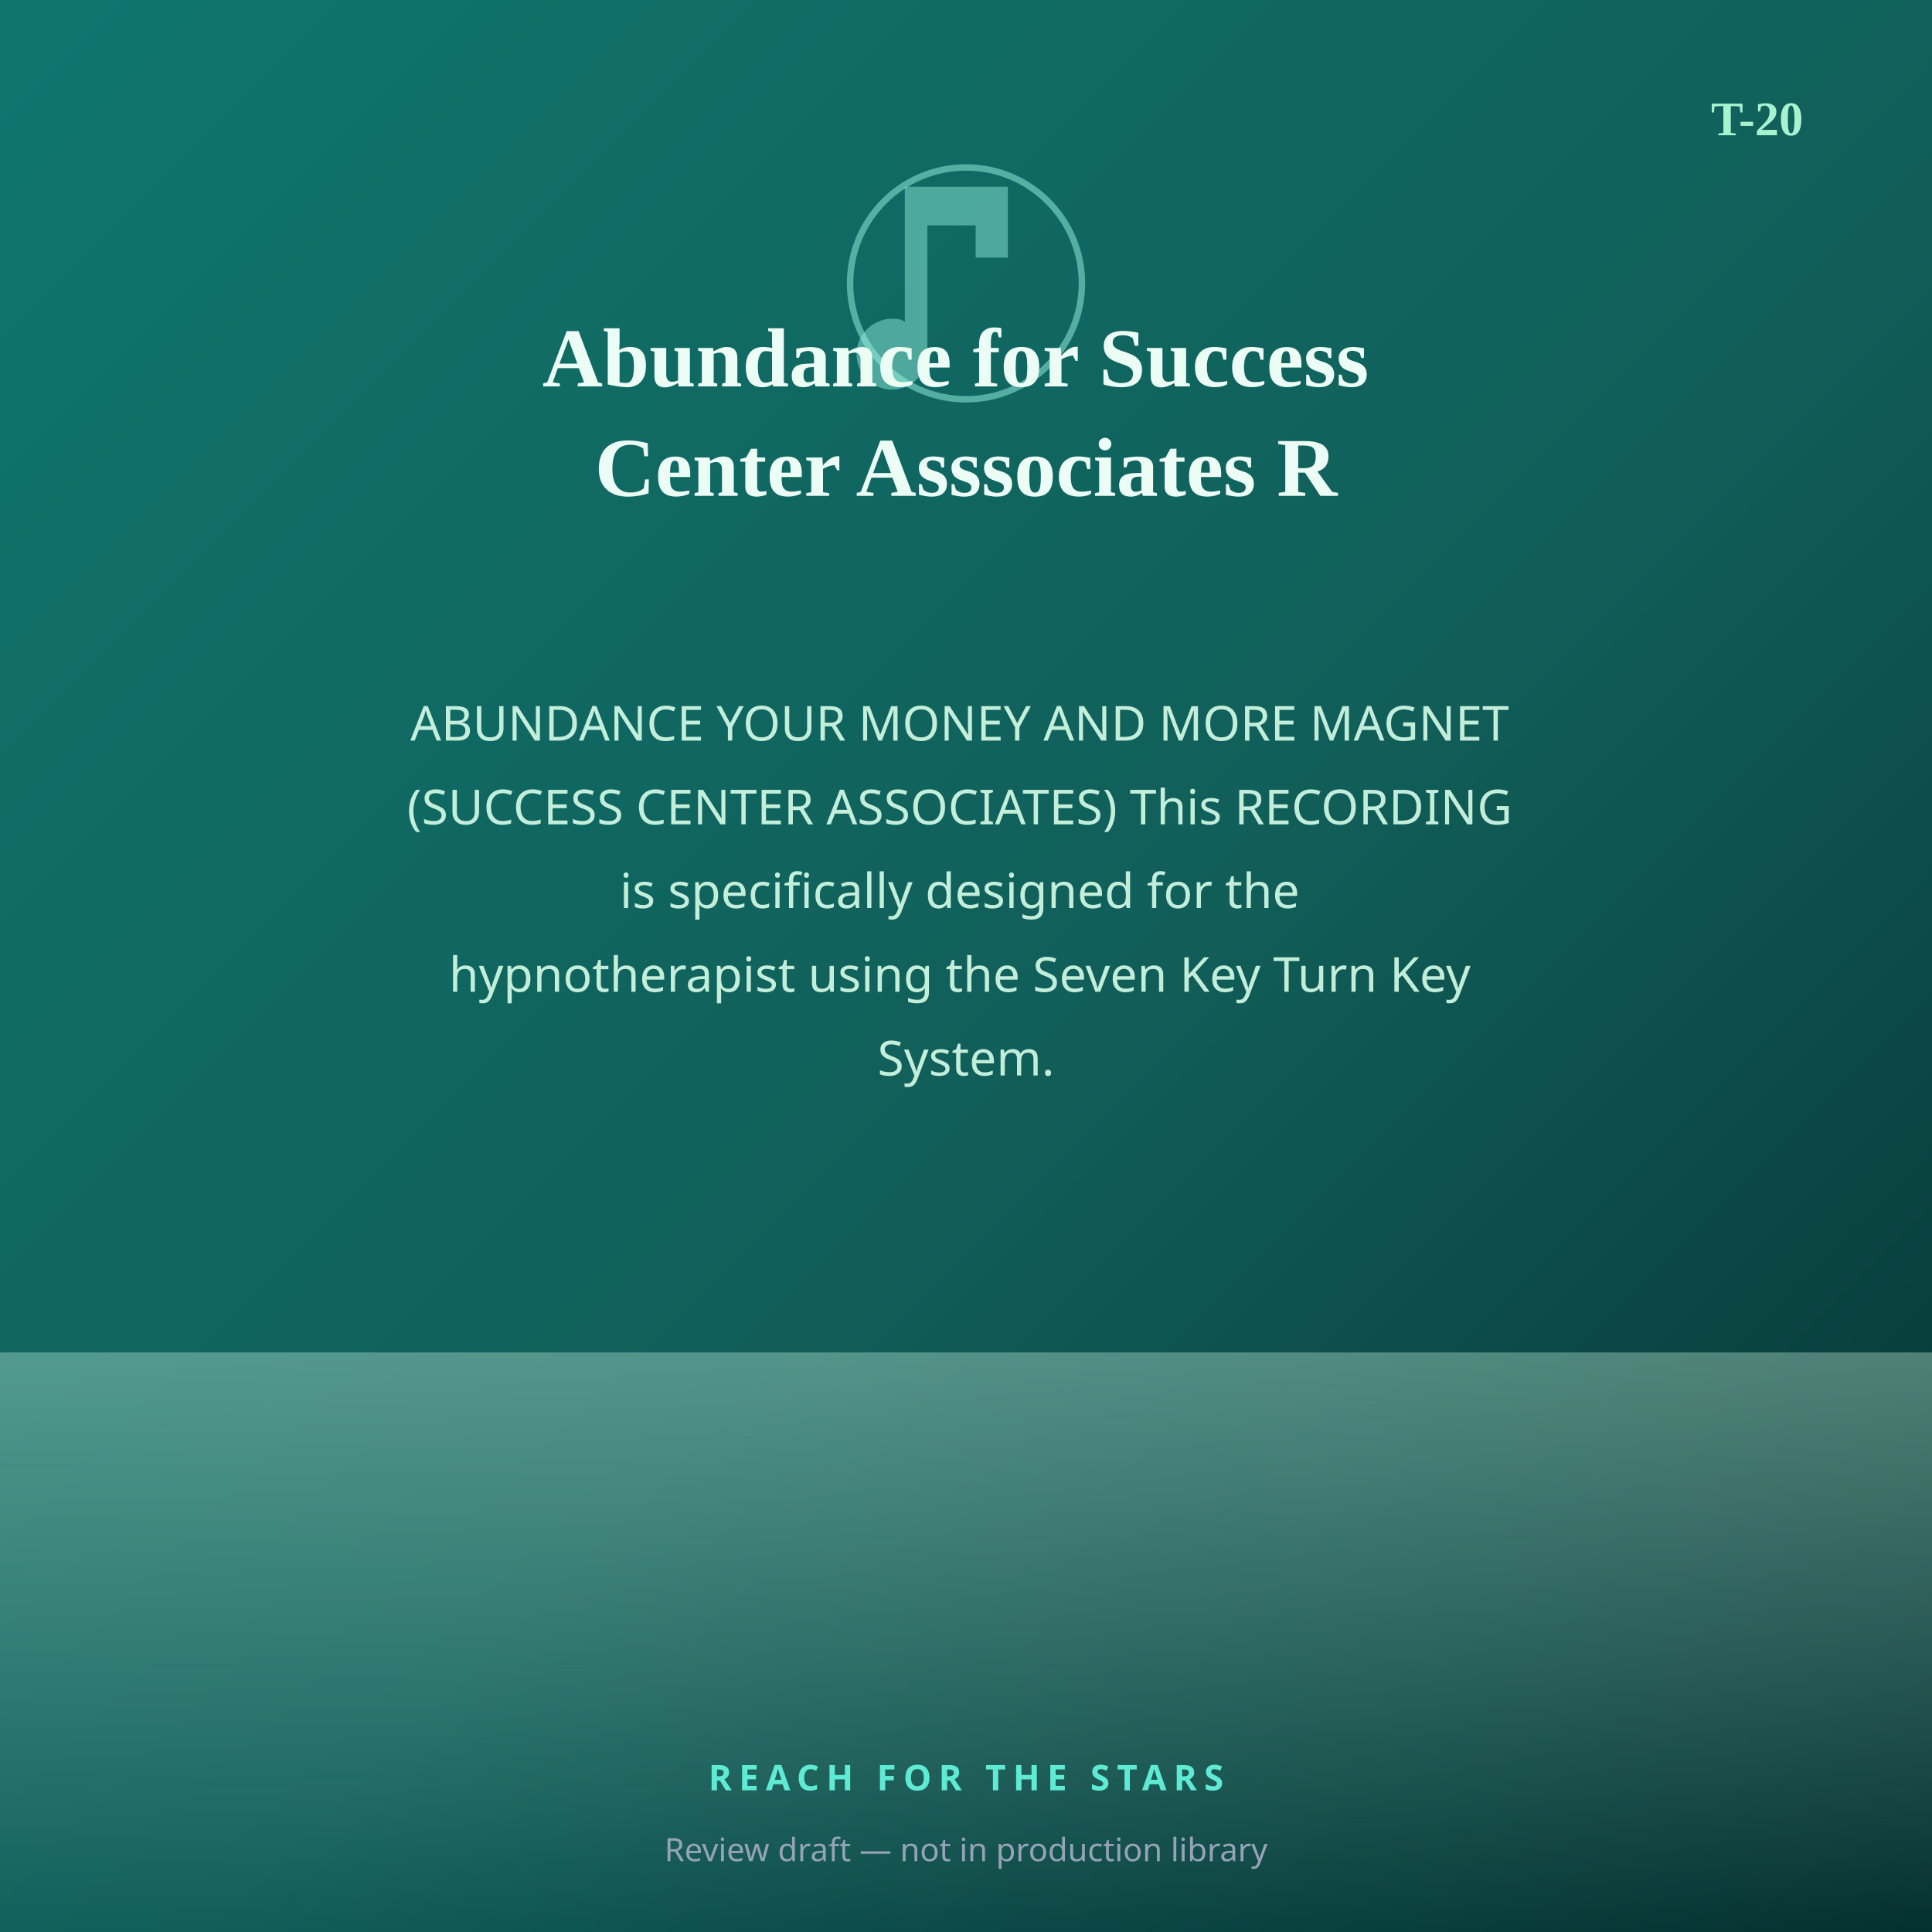
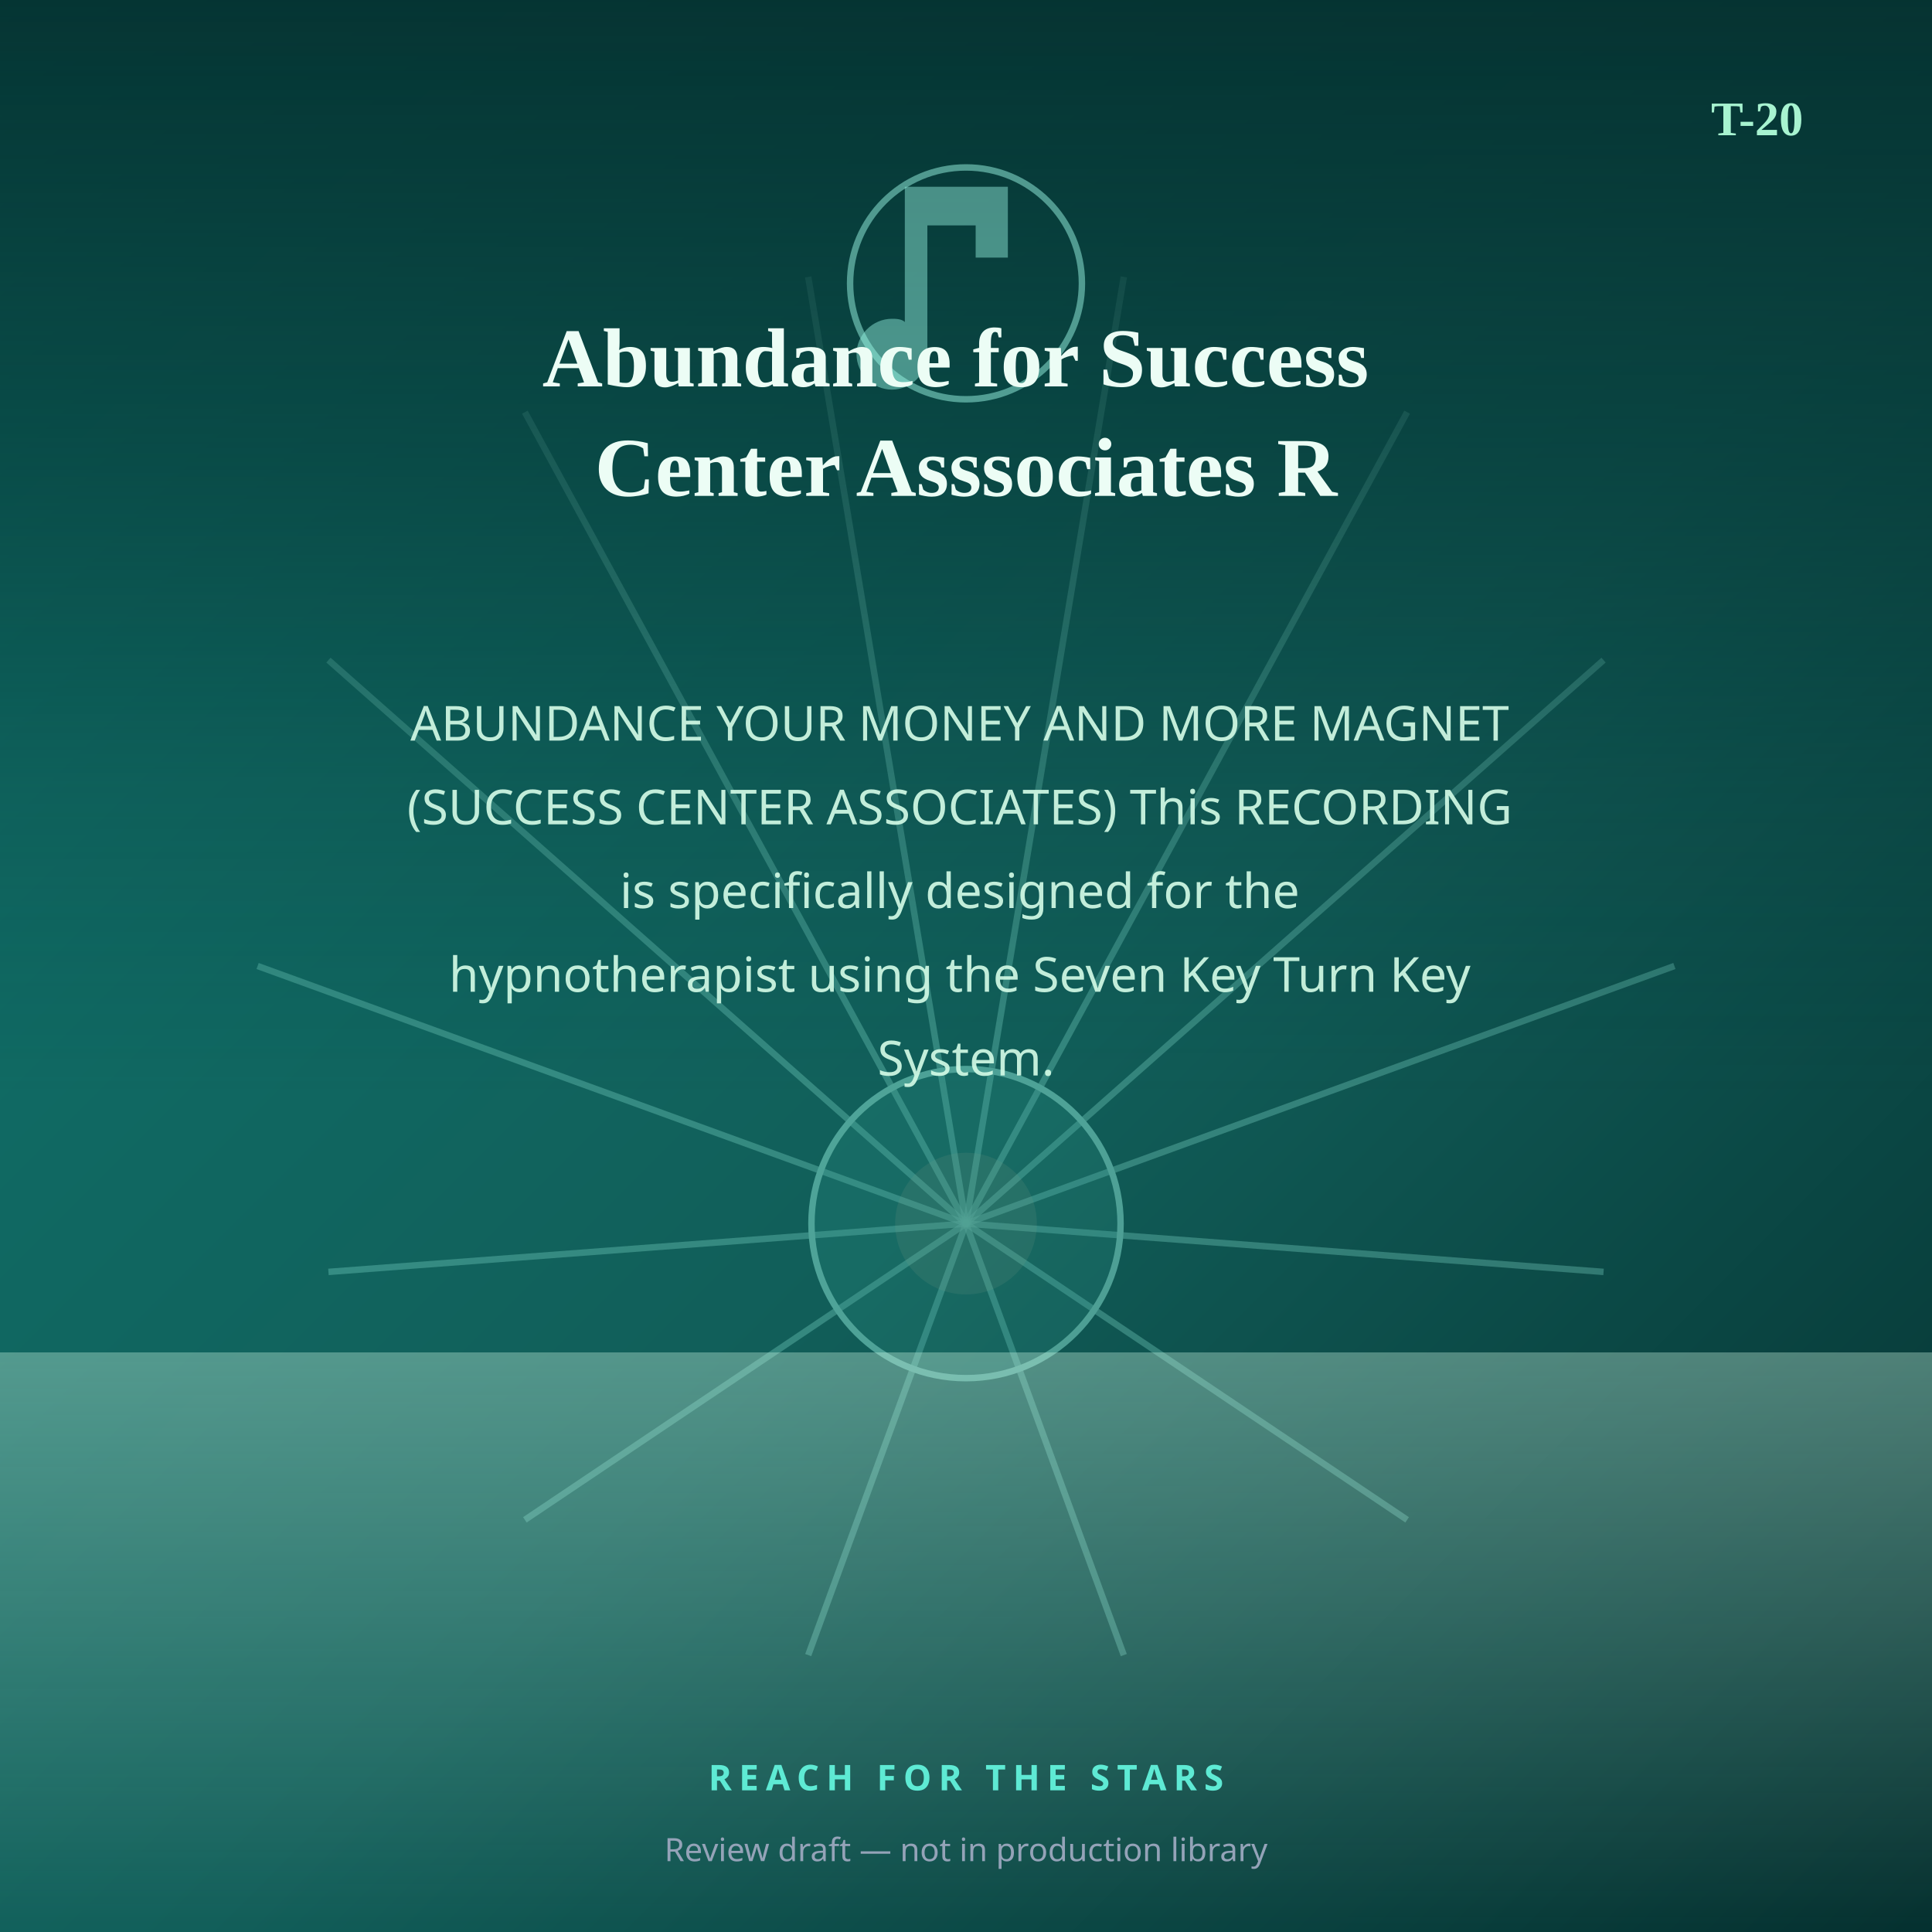
<svg xmlns="http://www.w3.org/2000/svg" width="600" height="600" viewBox="0 0 600 600">
  <defs>
    <linearGradient id="bg" x1="0%" y1="0%" x2="100%" y2="100%">
      <stop offset="0%" style="stop-color:#0f766e" />
      <stop offset="55%" style="stop-color:#115e59" />
      <stop offset="100%" style="stop-color:#042f2e" />
    </linearGradient>
    <linearGradient id="accent" x1="0%" y1="0%" x2="0%" y2="100%">
      <stop offset="0%" style="stop-color:#d1fae5;stop-opacity:0.35" />
      <stop offset="100%" style="stop-color:#d1fae5;stop-opacity:0" />
    </linearGradient>
+     <linearGradient id="textFade" x1="0" y1="0" x2="0" y2="1">
+       <stop offset="0%" style="stop-color:#042f2e;stop-opacity:0.92" />
+       <stop offset="42%" style="stop-color:#042f2e;stop-opacity:0.55" />
+       <stop offset="72%" style="stop-color:#042f2e;stop-opacity:0.2" />
+       <stop offset="100%" style="stop-color:#042f2e;stop-opacity:0" />
+     </linearGradient>
  </defs>
  <rect width="100%" height="100%" fill="url(#bg)" />
+   <g opacity="0.45">
+     <line x1="300" y1="380" x2="520" y2="300" stroke="#99f6e4" stroke-width="2" opacity="0.6" />
+     <line x1="300" y1="380" x2="498" y2="395" stroke="#99f6e4" stroke-width="2" opacity="0.6" />
+     <line x1="300" y1="380" x2="437" y2="472" stroke="#99f6e4" stroke-width="2" opacity="0.6" />
+     <line x1="300" y1="380" x2="349" y2="514" stroke="#99f6e4" stroke-width="2" opacity="0.6" />
+     <line x1="300" y1="380" x2="251" y2="514" stroke="#99f6e4" stroke-width="2" opacity="0.6" />
+     <line x1="300" y1="380" x2="163" y2="472" stroke="#99f6e4" stroke-width="2" opacity="0.6" />
+     <line x1="300" y1="380" x2="102" y2="395" stroke="#99f6e4" stroke-width="2" opacity="0.6" />
+     <line x1="300" y1="380" x2="80" y2="300" stroke="#99f6e4" stroke-width="2" opacity="0.6" />
+     <line x1="300" y1="380" x2="102" y2="205" stroke="#99f6e4" stroke-width="2" opacity="0.6" />
+     <line x1="300" y1="380" x2="163" y2="128" stroke="#99f6e4" stroke-width="2" opacity="0.6" />
+     <line x1="300" y1="380" x2="251" y2="86" stroke="#99f6e4" stroke-width="2" opacity="0.6" />
+     <line x1="300" y1="380" x2="349" y2="86" stroke="#99f6e4" stroke-width="2" opacity="0.6" />
+     <line x1="300" y1="380" x2="437" y2="128" stroke="#99f6e4" stroke-width="2" opacity="0.6" />
+     <line x1="300" y1="380" x2="498" y2="205" stroke="#99f6e4" stroke-width="2" opacity="0.6" />
+     <circle cx="300" cy="380" r="48" fill="#5eead4" fill-opacity="0.2" stroke="#99f6e4" stroke-width="2" />
+     <circle cx="300" cy="380" r="22" fill="#fef3c7" fill-opacity="0.15" stroke="none" />
+   </g>
+   <rect x="0" y="0" width="600" height="340" fill="url(#textFade)" />
  <rect x="0" y="420" width="600" height="180" fill="url(#accent)" />
  <circle cx="300" cy="88" r="36" fill="none" stroke="#99f6e4" stroke-width="2" opacity="0.5" />
  <path d="M288 70v40c0 6-5 11-11 11s-11-5-11-11 5-11 11-11c1 0 3 0 4 1V58h32v22h-10V70h-16z" fill="#99f6e4" opacity="0.45" />
  <text x="560" y="42" text-anchor="end" fill="#a7f3d0" font-family="Georgia, 'Times New Roman', serif" font-size="15" font-weight="600">T-20</text>
  <text fill="#ecfdf5" font-family="Georgia, 'Times New Roman', serif" font-size="26" font-weight="700">
    <tspan x="300" y="120" text-anchor="middle">Abundance for Success</tspan>
    <tspan x="300" y="154" text-anchor="middle">Center Asssociates R</tspan>
  </text>
  <text fill="#d1fae5" font-family="system-ui, Segoe UI, sans-serif" font-size="15" opacity="0.92">
    <tspan x="300" y="230" text-anchor="middle">ABUNDANCE YOUR MONEY AND MORE MAGNET</tspan>
    <tspan x="300" y="256" text-anchor="middle">(SUCCESS CENTER ASSOCIATES) This RECORDING</tspan>
    <tspan x="300" y="282" text-anchor="middle">is specifically designed for the</tspan>
    <tspan x="300" y="308" text-anchor="middle">hypnotherapist using the Seven Key Turn Key</tspan>
    <tspan x="300" y="334" text-anchor="middle">System.</tspan>
  </text>
  <text x="300" y="556" text-anchor="middle" fill="#5eead4" font-family="system-ui, sans-serif" font-size="11" letter-spacing="0.2em" font-weight="600">REACH FOR THE STARS</text>
  <text x="300" y="578" text-anchor="middle" fill="#94a3b8" font-family="system-ui, sans-serif" font-size="10">Review draft — not in production library</text>
</svg>
